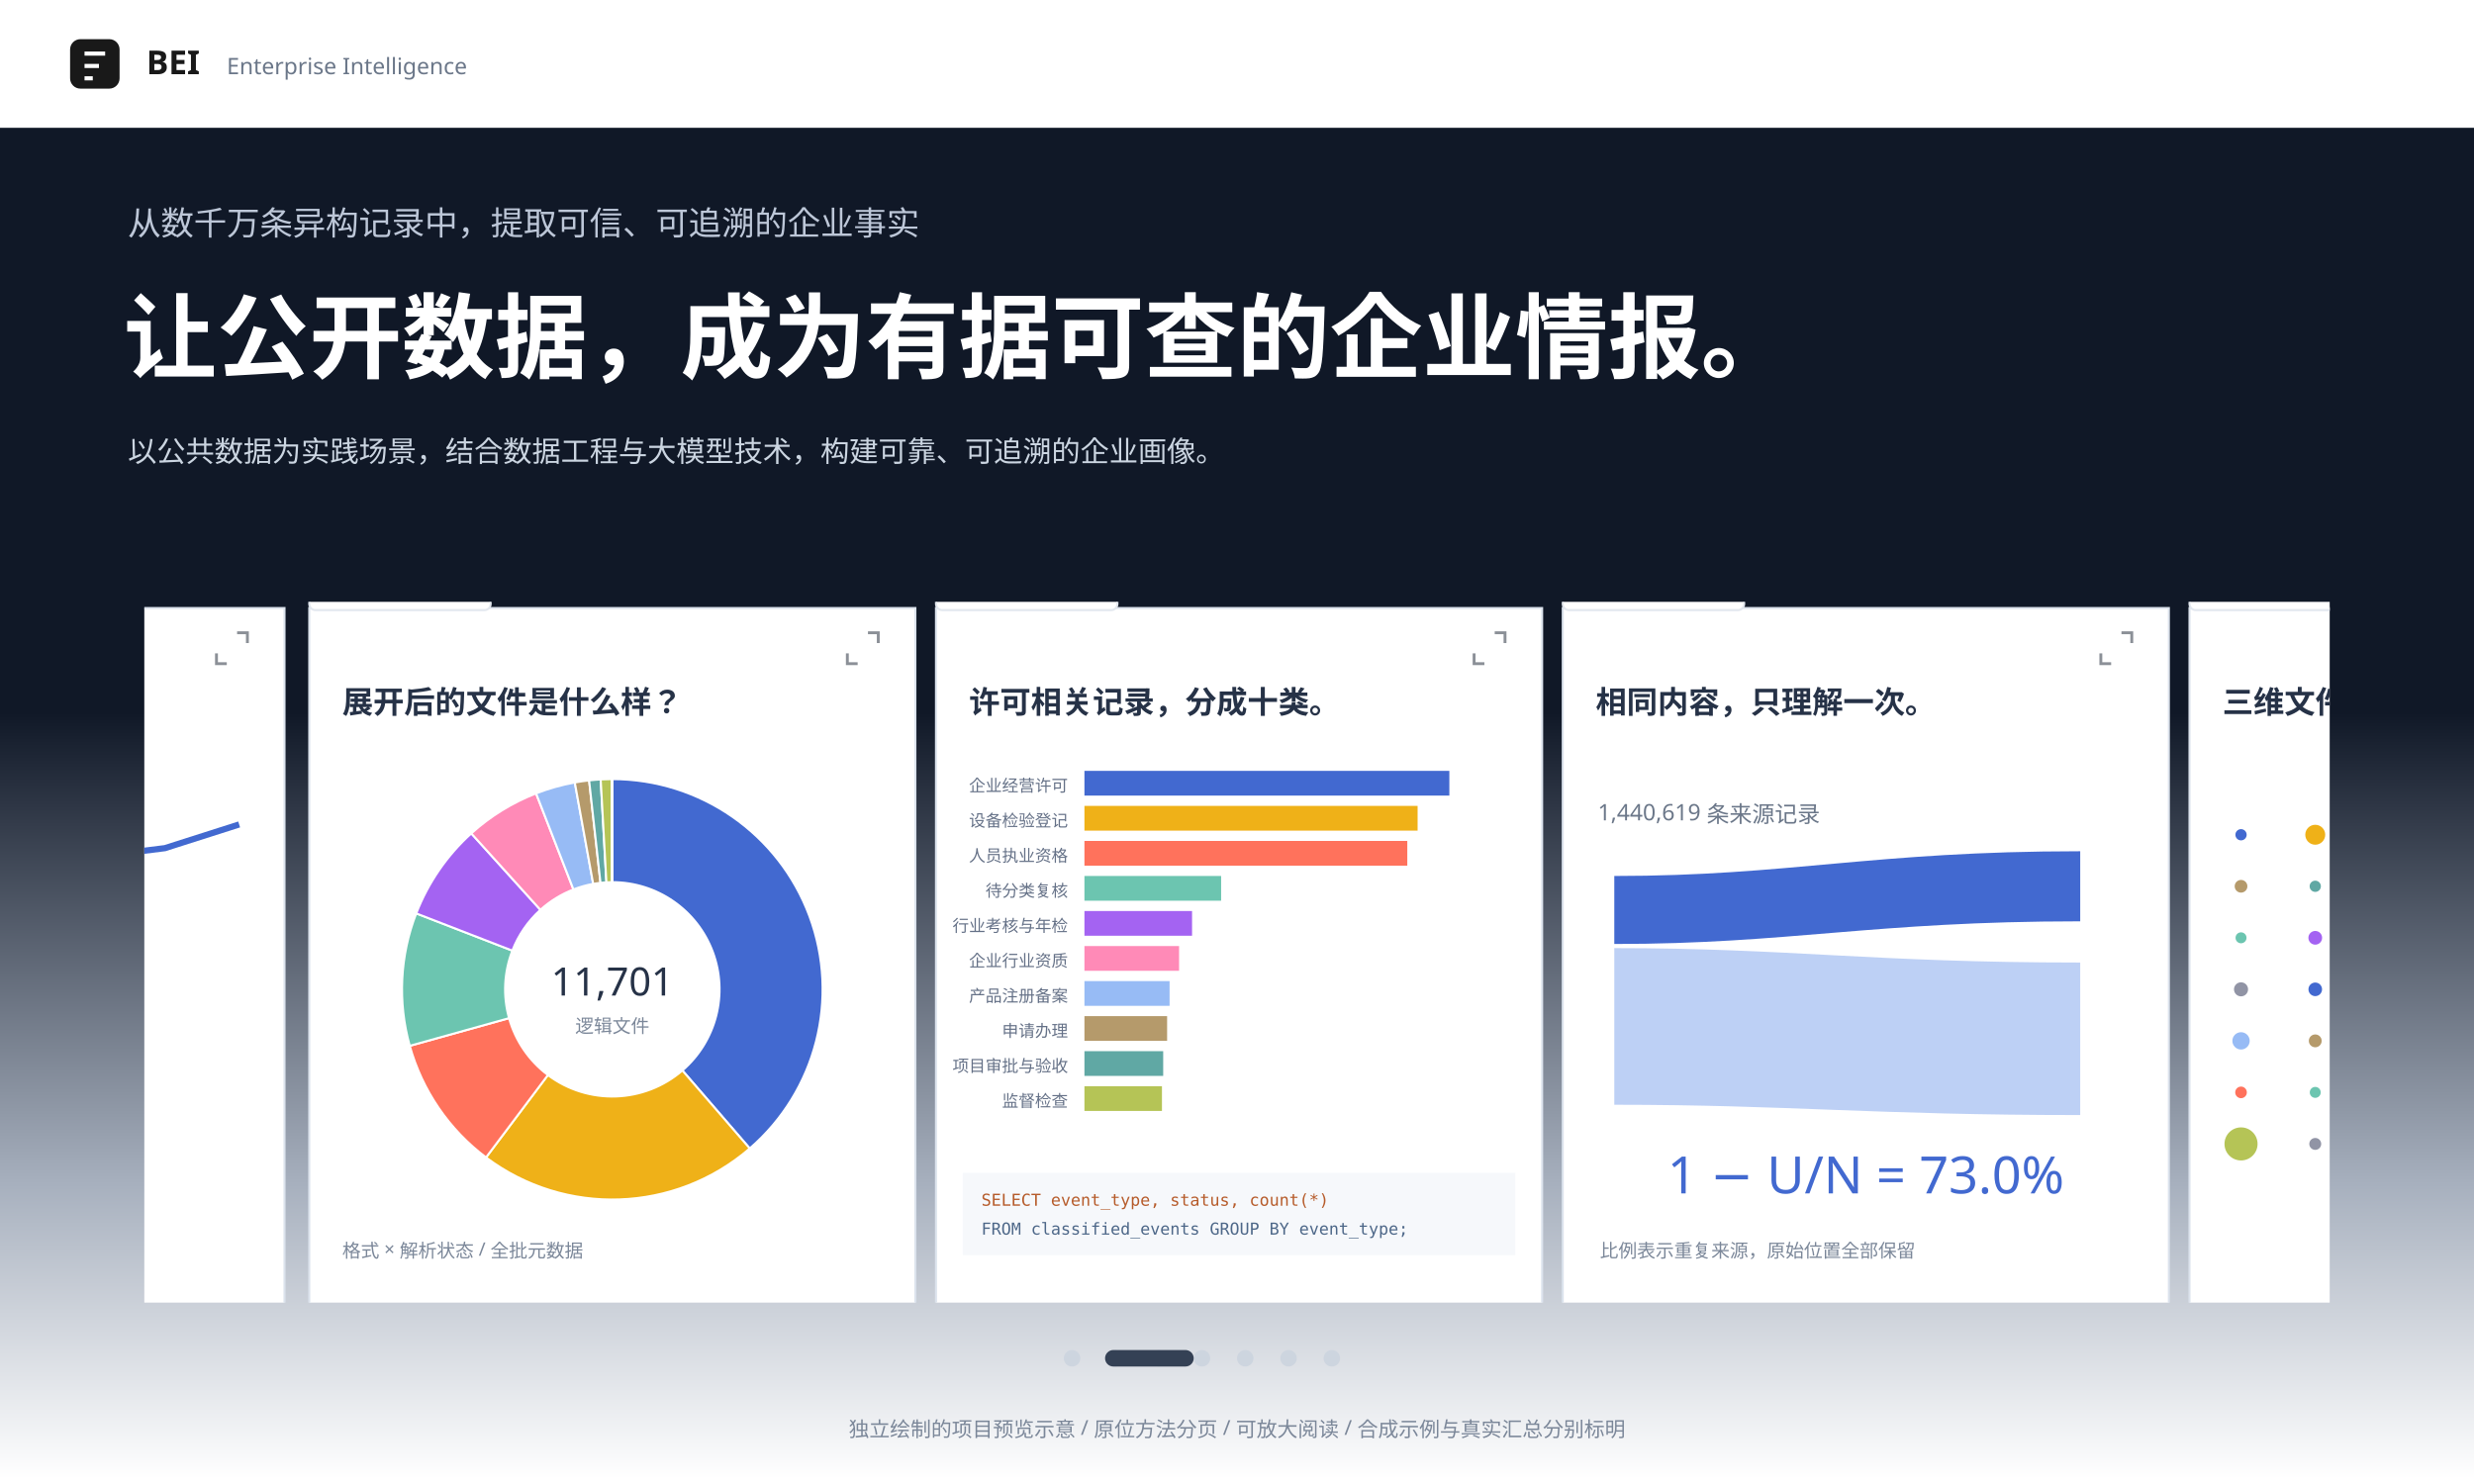
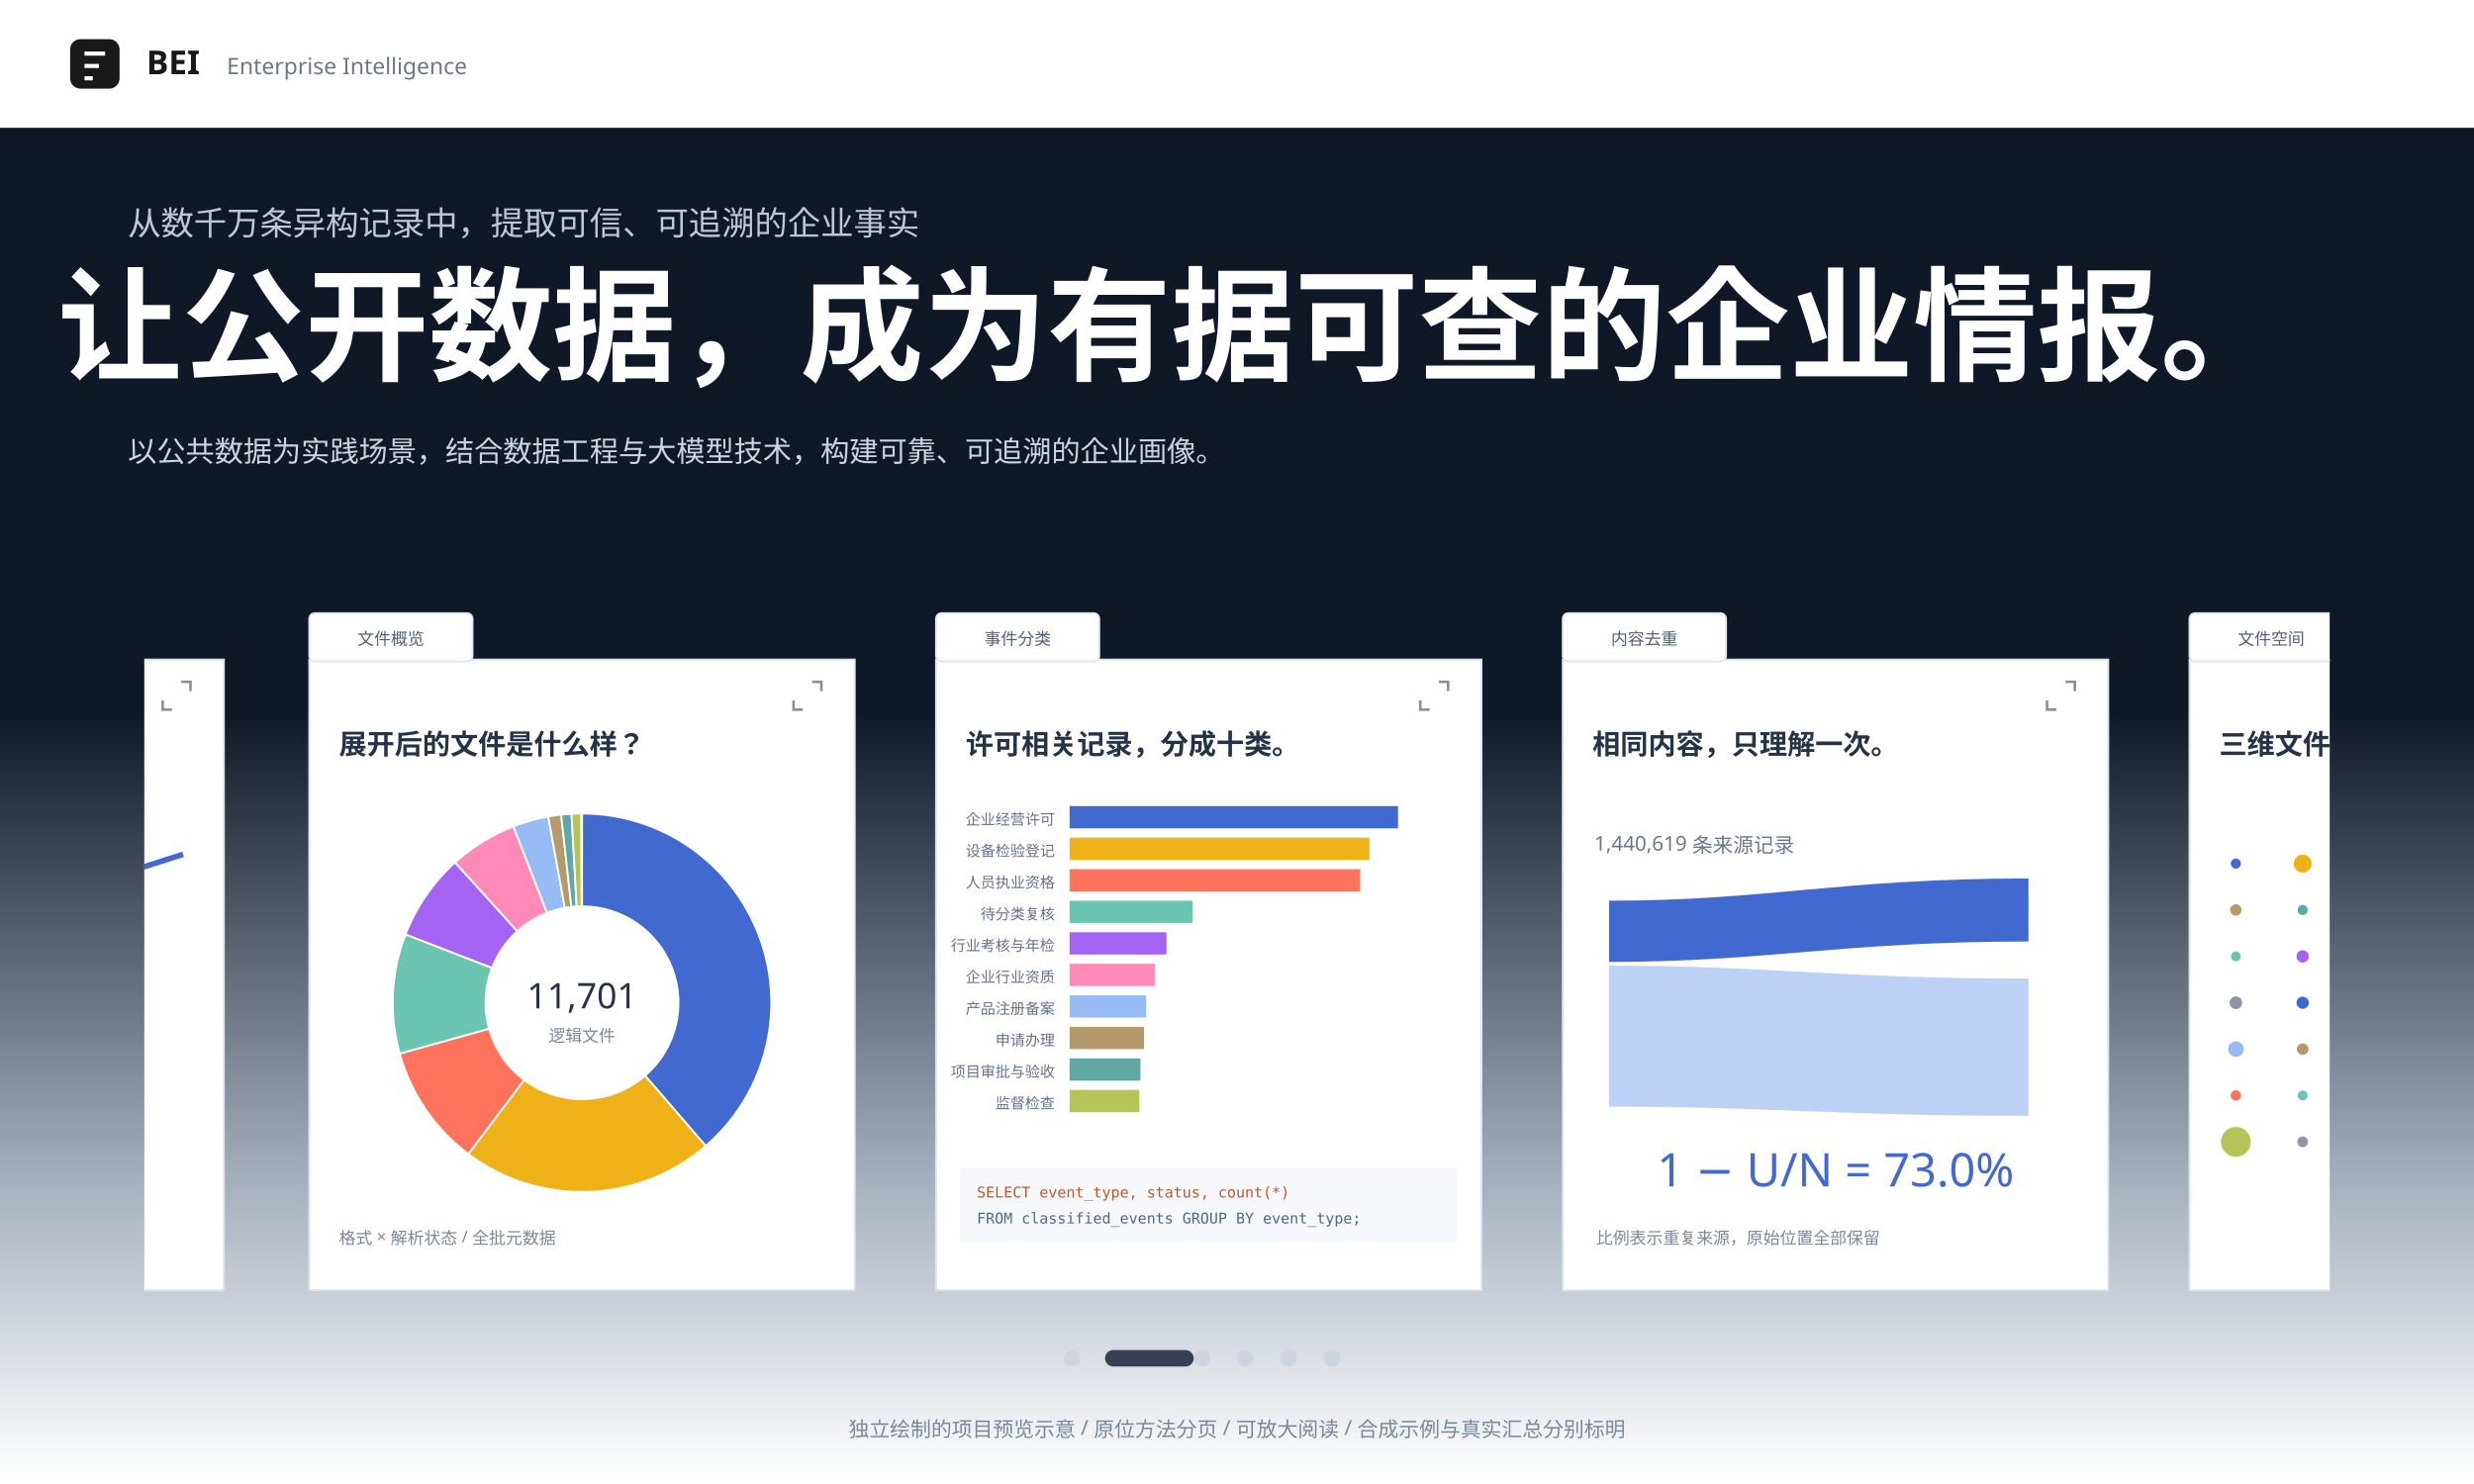
<svg xmlns="http://www.w3.org/2000/svg" width="1200" height="720" viewBox="0 0 1200 720">
  <defs>
    <linearGradient id="bg" x1="0" y1="0" x2="0" y2="1">
      <stop offset="0" stop-color="#101827" />
      <stop offset=".48" stop-color="#101827" />
      <stop offset=".8" stop-color="#a7b0be" />
      <stop offset="1" stop-color="#fff" />
    </linearGradient>
    <clipPath id="window">
      <rect x="70" y="292" width="1060" height="340" />
    </clipPath>
  </defs>
  <rect width="1200" height="720" fill="url(#bg)" />
  <rect width="1200" height="62" fill="white" />
  <g font-family="Segoe UI,Microsoft YaHei,sans-serif">
    <rect x="34" y="19" width="24" height="24" rx="5" fill="#191919" />
    <path d="M41 26H51M41 32H48M41 38H45" stroke="white" stroke-width="2" />
    <text x="71" y="36" fill="#191919" font-size="16" font-weight="600">BEI</text>
    <text x="110" y="36" fill="#6b7789" font-size="11">Enterprise Intelligence</text>
    <text x="62" y="114" fill="#bdc7d8" font-size="16">从数千万条异构记录中，提取可信、可追溯的企业事实</text>
-     <text x="60" y="180" fill="white" font-size="45" font-weight="600">让公开数据，成为有据可查的企业情报。</text>
+     <text x="28" y="180" fill="white" font-size="60" font-weight="600">让公开数据，成为有据可查的企业情报。</text>
    <text x="62" y="224" fill="#cbd5e1" font-size="14">以公共数据为实践场景，结合数据工程与大模型技术，构建可靠、可追溯的企业画像。</text>
    <g clip-path="url(#window)">
-       <g transform="translate(-156 295)">
+       <g transform="translate(-156 320) scale(.9)">
        <rect width="294" height="340" fill="white" stroke="#dce3ed" />
        <rect x="0" y="-25" width="88" height="26" rx="3" fill="white" stroke="#e2e7ee" />
        <text x="44" y="-8" text-anchor="middle" fill="#536178" font-size="9">执行进度</text>
        <path d="M271 12h5v5M266 27h-5v-5" fill="none" stroke="#8b9097" stroke-width="1.4" />
        <text x="16" y="51" fill="#263247" font-size="15" font-weight="600">执行进度快照</text>
        <g transform="translate(0 25)">
          <path d="M20.0 240.0 L56.0 238.5 L92.0 237.3 L128.0 231.6 L164.0 214.8 L200.0 96.0 L236.0 91.5 L272.0 80.0" fill="none" stroke="#4269d0" stroke-width="3" />
        </g>
      </g>
-       <g transform="translate(150 295)">
+       <g transform="translate(150 320) scale(.9)">
        <rect width="294" height="340" fill="white" stroke="#dce3ed" />
        <rect x="0" y="-25" width="88" height="26" rx="3" fill="white" stroke="#e2e7ee" />
        <text x="44" y="-8" text-anchor="middle" fill="#536178" font-size="9">文件概览</text>
        <path d="M271 12h5v5M266 27h-5v-5" fill="none" stroke="#8b9097" stroke-width="1.4" />
        <text x="16" y="51" fill="#263247" font-size="15" font-weight="600">展开后的文件是什么样？</text>
        <g transform="translate(0 25)">
          <path d="M147.00 58.00A102 102 0 0 1 213.66 237.20L180.99 199.36A52 52 0 0 0 147.00 108.00Z" fill="#4269d0" stroke="white" />
          <path d="M213.66 237.20A102 102 0 0 1 85.75 241.56L115.77 201.58A52 52 0 0 0 180.99 199.36Z" fill="#efb118" stroke="white" />
          <path d="M85.75 241.56A102 102 0 0 1 48.75 187.41L96.91 173.98A52 52 0 0 0 115.77 201.58Z" fill="#ff725c" stroke="white" />
          <path d="M48.75 187.41A102 102 0 0 1 51.89 123.16L98.51 141.22A52 52 0 0 0 96.91 173.98Z" fill="#6cc5b0" stroke="white" />
          <path d="M51.89 123.16A102 102 0 0 1 78.59 84.34L112.12 121.43A52 52 0 0 0 98.51 141.22Z" fill="#a463f2" stroke="white" />
          <path d="M78.59 84.34A102 102 0 0 1 110.02 64.94L128.14 111.54A52 52 0 0 0 112.12 121.43Z" fill="#ff8ab7" stroke="white" />
          <path d="M110.02 64.94A102 102 0 0 1 128.80 59.64L137.72 108.83A52 52 0 0 0 128.14 111.54Z" fill="#97bbf5" stroke="white" />
          <path d="M128.80 59.64A102 102 0 0 1 135.74 58.62L141.26 108.32A52 52 0 0 0 137.72 108.83Z" fill="#b59a6b" stroke="white" />
          <path d="M135.74 58.62A102 102 0 0 1 141.36 58.16L144.13 108.08A52 52 0 0 0 141.26 108.32Z" fill="#60a8a4" stroke="white" />
          <path d="M141.36 58.16A102 102 0 0 1 146.67 58.00L146.83 108.00A52 52 0 0 0 144.13 108.08Z" fill="#b5c456" stroke="white" />
          <path d="M146.67 58.00A102 102 0 0 1 147.00 58.00L147.00 108.00A52 52 0 0 0 146.83 108.00Z" fill="#9194a5" stroke="white" />
          <text x="147" y="163" text-anchor="middle" fill="#263247" font-size="19">11,701</text>
          <text x="147" y="181" text-anchor="middle" fill="#7b8799" font-size="9">逻辑文件</text>
          <text x="16" y="290" fill="#7b8799" font-size="9">格式 × 解析状态 / 全批元数据</text>
        </g>
      </g>
-       <g transform="translate(454 295)">
+       <g transform="translate(454 320) scale(.9)">
        <rect width="294" height="340" fill="white" stroke="#dce3ed" />
        <rect x="0" y="-25" width="88" height="26" rx="3" fill="white" stroke="#e2e7ee" />
        <text x="44" y="-8" text-anchor="middle" fill="#536178" font-size="9">事件分类</text>
        <path d="M271 12h5v5M266 27h-5v-5" fill="none" stroke="#8b9097" stroke-width="1.4" />
        <text x="16" y="51" fill="#263247" font-size="15" font-weight="600">许可相关记录，分成十类。</text>
        <g transform="translate(0 25)">
          <text x="64" y="64" text-anchor="end" fill="#657187" font-size="8">企业经营许可</text>
          <rect x="72" y="54" width="177.0" height="12" fill="#4269d0" />
          <text x="64" y="81" text-anchor="end" fill="#657187" font-size="8">设备检验登记</text>
          <rect x="72" y="71" width="161.6" height="12" fill="#efb118" />
          <text x="64" y="98" text-anchor="end" fill="#657187" font-size="8">人员执业资格</text>
          <rect x="72" y="88" width="156.6" height="12" fill="#ff725c" />
          <text x="64" y="115" text-anchor="end" fill="#657187" font-size="8">待分类复核</text>
          <rect x="72" y="105" width="66.3" height="12" fill="#6cc5b0" />
          <text x="64" y="132" text-anchor="end" fill="#657187" font-size="8">行业考核与年检</text>
          <rect x="72" y="122" width="52.2" height="12" fill="#a463f2" />
          <text x="64" y="149" text-anchor="end" fill="#657187" font-size="8">企业行业资质</text>
          <rect x="72" y="139" width="45.9" height="12" fill="#ff8ab7" />
          <text x="64" y="166" text-anchor="end" fill="#657187" font-size="8">产品注册备案</text>
          <rect x="72" y="156" width="41.3" height="12" fill="#97bbf5" />
          <text x="64" y="183" text-anchor="end" fill="#657187" font-size="8">申请办理</text>
          <rect x="72" y="173" width="40.1" height="12" fill="#b59a6b" />
          <text x="64" y="200" text-anchor="end" fill="#657187" font-size="8">项目审批与验收</text>
          <rect x="72" y="190" width="38.2" height="12" fill="#60a8a4" />
          <text x="64" y="217" text-anchor="end" fill="#657187" font-size="8">监督检查</text>
          <rect x="72" y="207" width="37.6" height="12" fill="#b5c456" />
          <rect x="13" y="249" width="268" height="40" fill="#f6f8fb" />
          <text x="22" y="265" fill="#b65b2a" font-size="8" font-family="Consolas,monospace">SELECT event_type, status, count(*)</text>
          <text x="22" y="279" fill="#4d6788" font-size="8" font-family="Consolas,monospace">FROM classified_events GROUP BY event_type;</text>
        </g>
      </g>
-       <g transform="translate(758 295)">
+       <g transform="translate(758 320) scale(.9)">
        <rect width="294" height="340" fill="white" stroke="#dce3ed" />
        <rect x="0" y="-25" width="88" height="26" rx="3" fill="white" stroke="#e2e7ee" />
        <text x="44" y="-8" text-anchor="middle" fill="#536178" font-size="9">内容去重</text>
        <path d="M271 12h5v5M266 27h-5v-5" fill="none" stroke="#8b9097" stroke-width="1.4" />
        <text x="16" y="51" fill="#263247" font-size="15" font-weight="600">相同内容，只理解一次。</text>
        <g transform="translate(0 25)">
          <text x="17" y="78" fill="#6b7789" font-size="11">1,440,619 条来源记录</text>
          <path d="M25 105C110 105 150 93 251 93L251 127C150 127 110 138 25 138Z" fill="#4269d0" />
          <path d="M25 140C110 140 150 147 251 147L251 221C150 221 110 216 25 216Z" fill="#bdd0f5" />
          <text x="147" y="259" text-anchor="middle" fill="#4269d0" font-size="25">1 − U/N = 73.0%</text>
          <text x="18" y="290" fill="#7b8799" font-size="9">比例表示重复来源，原始位置全部保留</text>
        </g>
      </g>
-       <g transform="translate(1062 295)">
+       <g transform="translate(1062 320) scale(.9)">
        <rect width="294" height="340" fill="white" stroke="#dce3ed" />
        <rect x="0" y="-25" width="88" height="26" rx="3" fill="white" stroke="#e2e7ee" />
        <text x="44" y="-8" text-anchor="middle" fill="#536178" font-size="9">文件空间</text>
        <path d="M271 12h5v5M266 27h-5v-5" fill="none" stroke="#8b9097" stroke-width="1.4" />
        <text x="16" y="51" fill="#263247" font-size="15" font-weight="600">三维文件空间</text>
        <g transform="translate(0 25)">
          <circle cx="25" cy="85" r="3.23" fill="#4269d0" stroke="white" />
          <circle cx="61" cy="85" r="5.34" fill="#efb118" stroke="white" />
          <circle cx="97" cy="85" r="10.00" fill="#ff725c" stroke="white" />
          <circle cx="133" cy="85" r="8.57" fill="#6cc5b0" stroke="white" />
          <circle cx="169" cy="85" r="6.96" fill="#a463f2" stroke="white" />
          <circle cx="205" cy="85" r="5.41" fill="#ff8ab7" stroke="white" />
          <circle cx="241" cy="85" r="4.23" fill="#97bbf5" stroke="white" />
          <circle cx="25" cy="110" r="3.58" fill="#b59a6b" stroke="white" />
          <circle cx="61" cy="110" r="3.23" fill="#60a8a4" stroke="white" />
          <circle cx="97" cy="110" r="4.00" fill="#b5c456" stroke="white" />
          <circle cx="133" cy="110" r="6.63" fill="#9194a5" stroke="white" />
          <circle cx="169" cy="110" r="5.27" fill="#4269d0" stroke="white" />
          <circle cx="205" cy="110" r="4.28" fill="#efb118" stroke="white" />
          <circle cx="241" cy="110" r="3.75" fill="#ff725c" stroke="white" />
          <circle cx="25" cy="135" r="3.16" fill="#6cc5b0" stroke="white" />
          <circle cx="61" cy="135" r="3.83" fill="#a463f2" stroke="white" />
          <circle cx="97" cy="135" r="8.89" fill="#ff8ab7" stroke="white" />
          <circle cx="133" cy="135" r="8.47" fill="#97bbf5" stroke="white" />
          <circle cx="169" cy="135" r="3.16" fill="#b59a6b" stroke="white" />
          <circle cx="205" cy="135" r="5.12" fill="#60a8a4" stroke="white" />
          <circle cx="241" cy="135" r="4.65" fill="#b5c456" stroke="white" />
          <circle cx="25" cy="160" r="3.91" fill="#9194a5" stroke="white" />
          <circle cx="61" cy="160" r="3.80" fill="#4269d0" stroke="white" />
          <circle cx="97" cy="160" r="3.68" fill="#efb118" stroke="white" />
          <circle cx="133" cy="160" r="3.16" fill="#ff725c" stroke="white" />
          <circle cx="169" cy="160" r="3.16" fill="#6cc5b0" stroke="white" />
          <circle cx="205" cy="160" r="6.16" fill="#a463f2" stroke="white" />
          <circle cx="241" cy="160" r="5.01" fill="#ff8ab7" stroke="white" />
          <circle cx="25" cy="185" r="4.70" fill="#97bbf5" stroke="white" />
          <circle cx="61" cy="185" r="3.62" fill="#b59a6b" stroke="white" />
          <circle cx="97" cy="185" r="8.45" fill="#60a8a4" stroke="white" />
          <circle cx="133" cy="185" r="3.16" fill="#b5c456" stroke="white" />
          <circle cx="169" cy="185" r="3.16" fill="#9194a5" stroke="white" />
          <circle cx="205" cy="185" r="3.83" fill="#4269d0" stroke="white" />
          <circle cx="241" cy="185" r="3.62" fill="#efb118" stroke="white" />
          <circle cx="25" cy="210" r="3.32" fill="#ff725c" stroke="white" />
          <circle cx="61" cy="210" r="3.16" fill="#6cc5b0" stroke="white" />
          <circle cx="97" cy="210" r="3.16" fill="#a463f2" stroke="white" />
          <circle cx="133" cy="210" r="3.42" fill="#ff8ab7" stroke="white" />
          <circle cx="169" cy="210" r="3.39" fill="#97bbf5" stroke="white" />
          <circle cx="205" cy="210" r="4.58" fill="#b59a6b" stroke="white" />
          <circle cx="241" cy="210" r="4.62" fill="#60a8a4" stroke="white" />
          <circle cx="25" cy="235" r="8.52" fill="#b5c456" stroke="white" />
          <circle cx="61" cy="235" r="3.39" fill="#9194a5" stroke="white" />
          <circle cx="97" cy="235" r="3.23" fill="#4269d0" stroke="white" />
          <circle cx="133" cy="235" r="4.79" fill="#efb118" stroke="white" />
          <circle cx="169" cy="235" r="3.16" fill="#ff725c" stroke="white" />
        </g>
      </g>
    </g>
    <circle cx="520" cy="659" r="4" fill="#cdd5df" />
    <circle cx="541" cy="659" r="4" fill="#cdd5df" />
    <circle cx="562" cy="659" r="4" fill="#cdd5df" />
    <circle cx="583" cy="659" r="4" fill="#cdd5df" />
    <circle cx="604" cy="659" r="4" fill="#cdd5df" />
    <circle cx="625" cy="659" r="4" fill="#cdd5df" />
    <circle cx="646" cy="659" r="4" fill="#cdd5df" />
    <rect x="536" y="655" width="43" height="8" rx="4" fill="#344155" />
    <text x="600" y="697" text-anchor="middle" fill="#7b8799" font-size="10">独立绘制的项目预览示意 / 原位方法分页 / 可放大阅读 / 合成示例与真实汇总分别标明</text>
  </g>
</svg>
